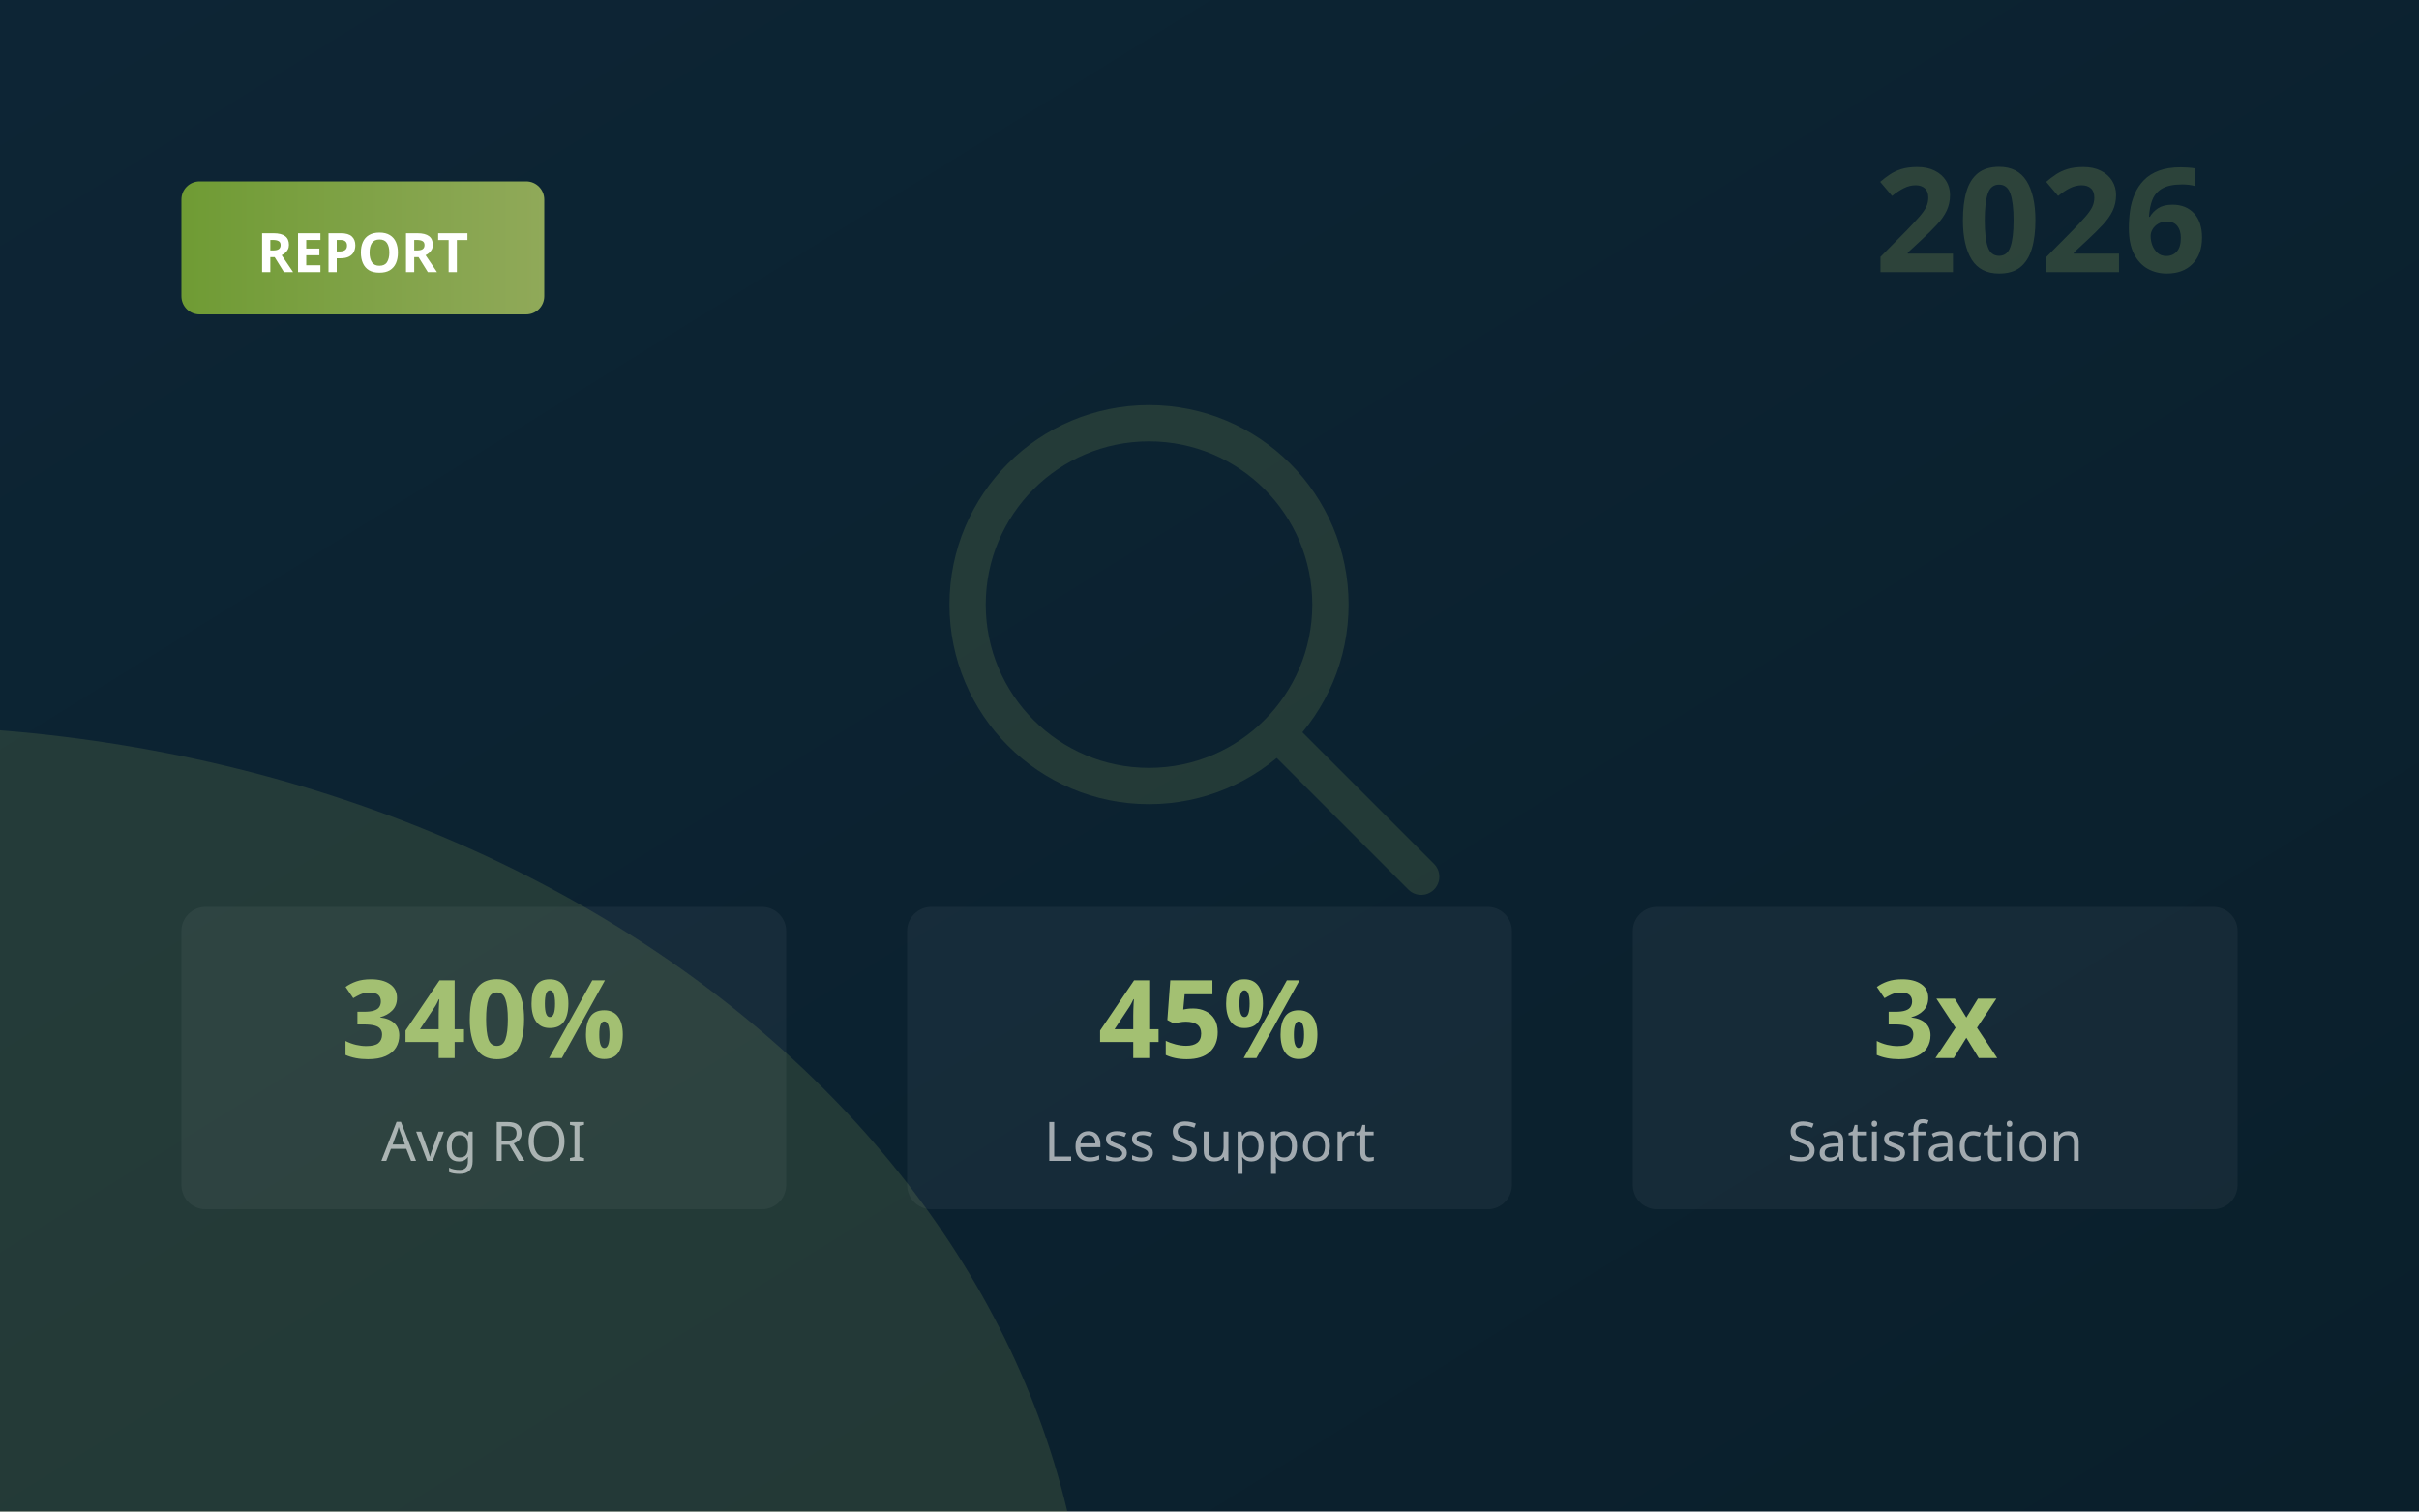
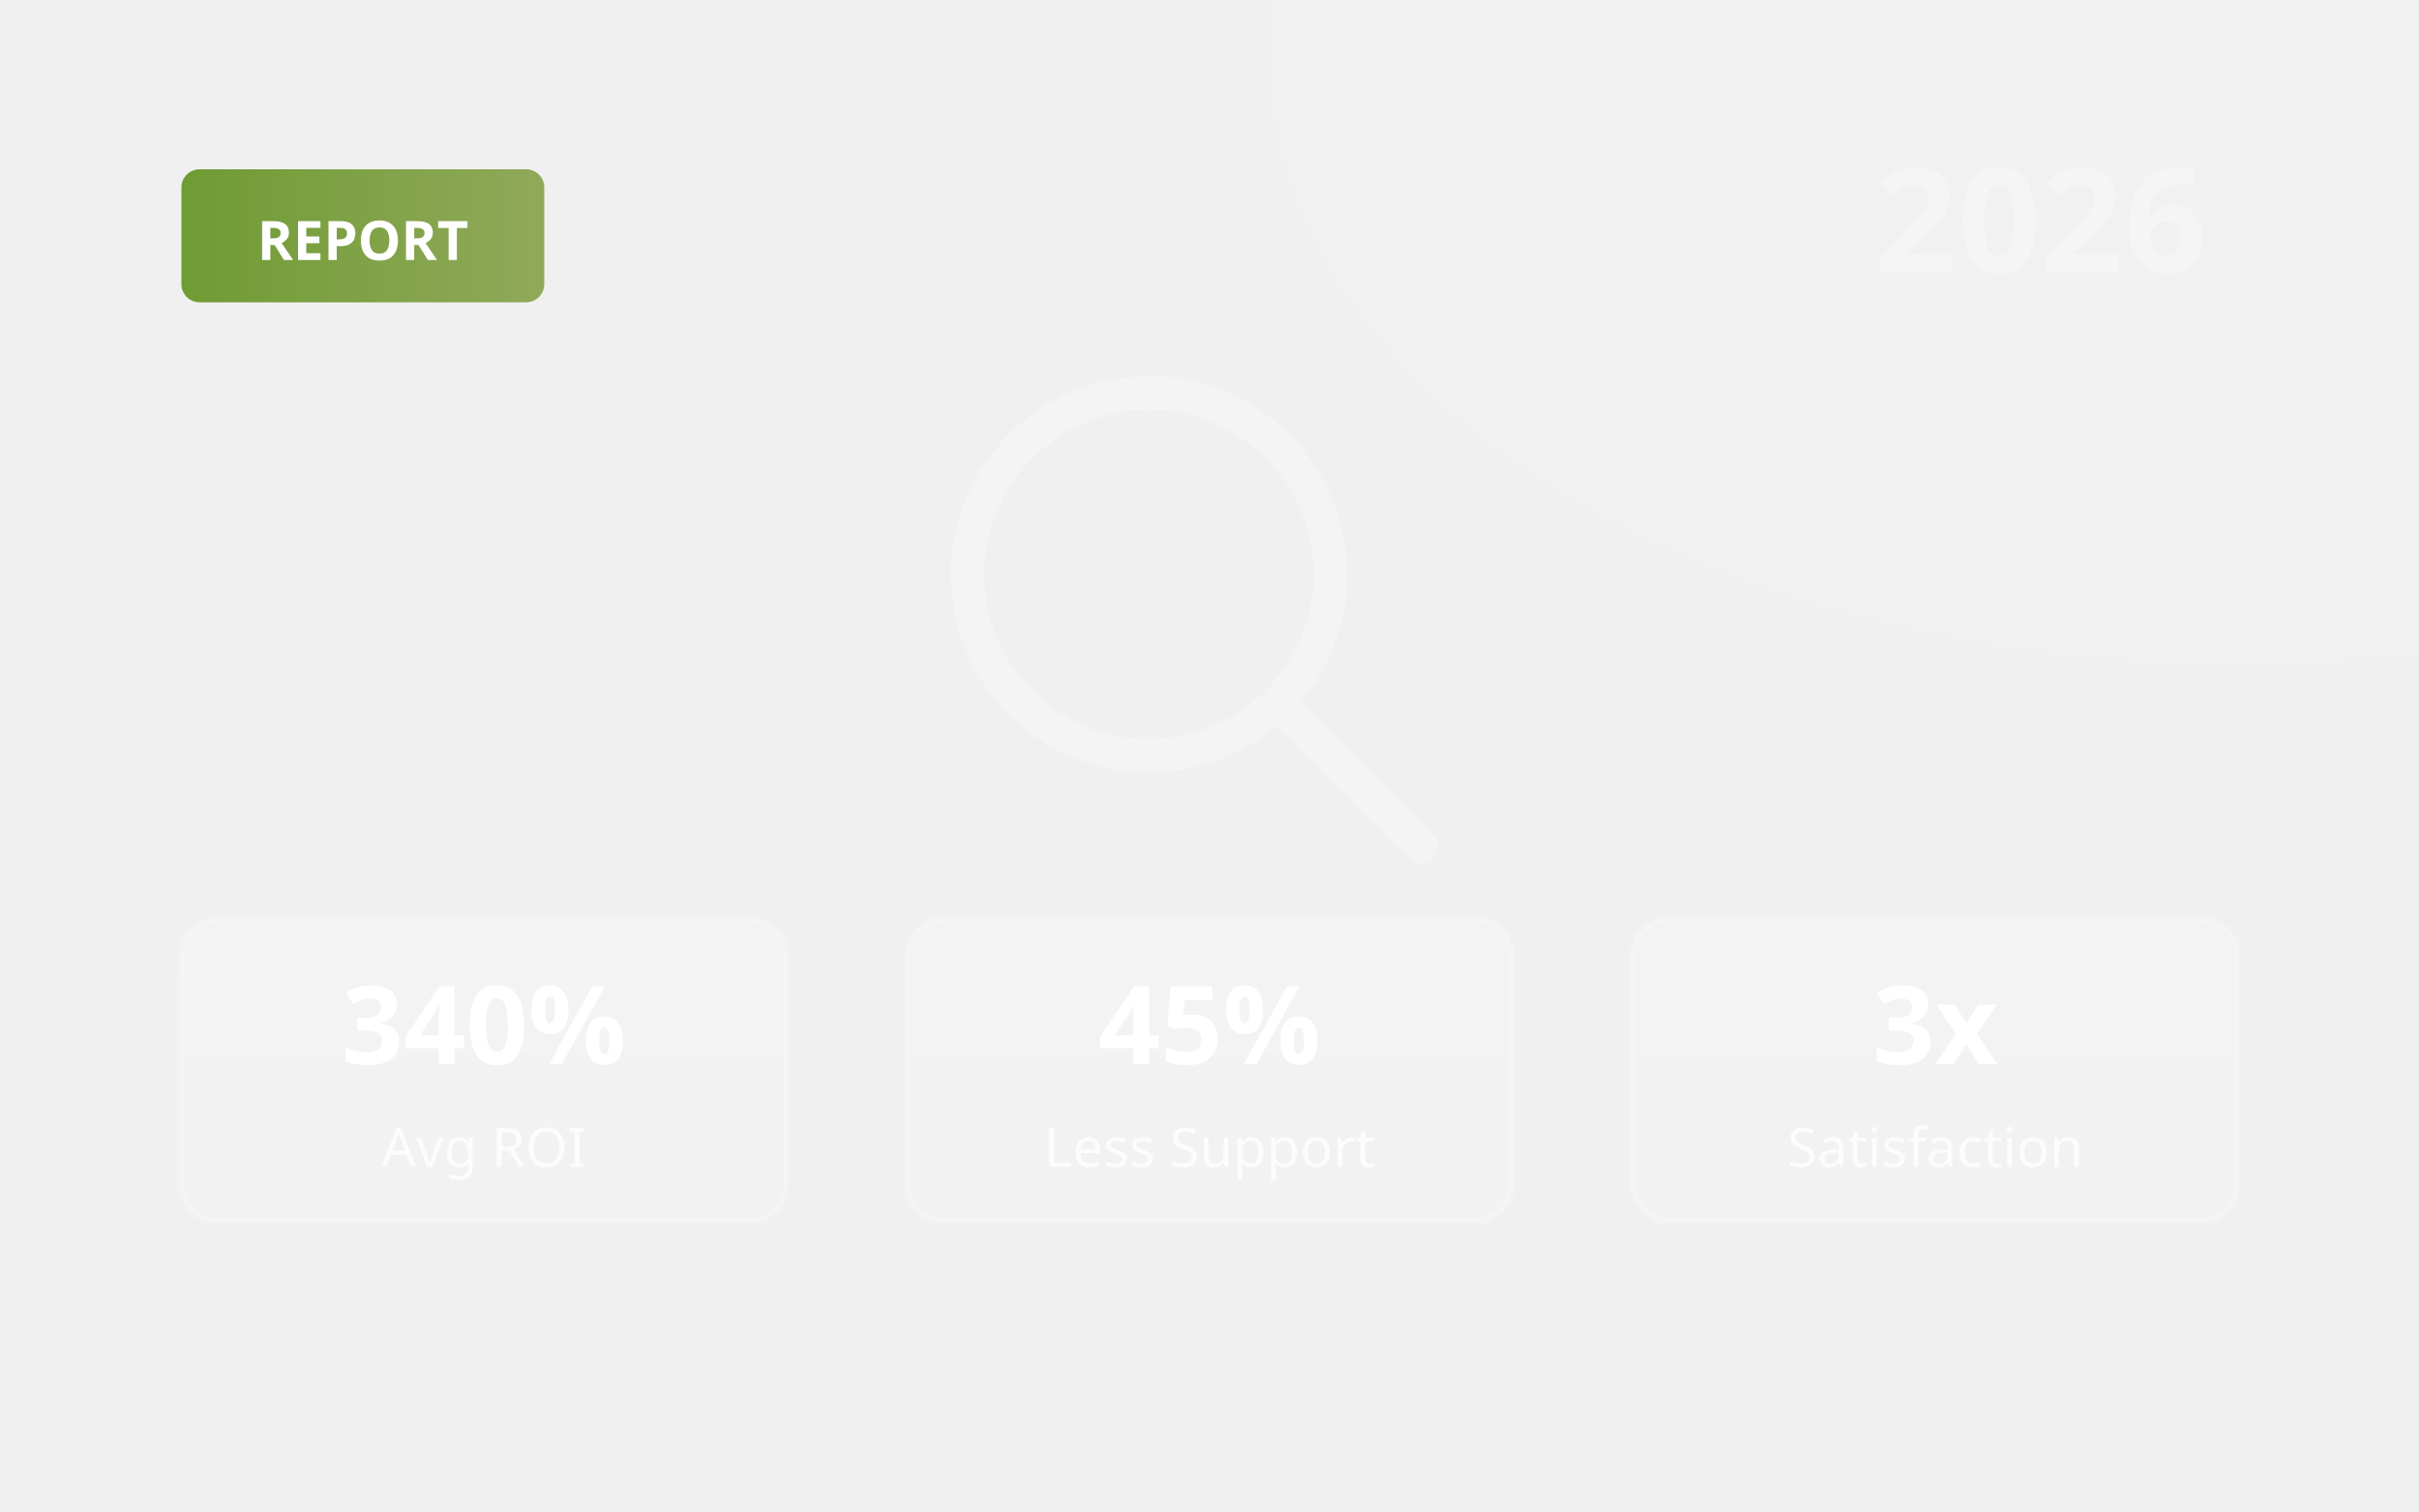
<svg xmlns="http://www.w3.org/2000/svg" viewBox="0 0 400 250">
  <defs>
-     <linearGradient id="spot-search-bg" x1="0%" y1="0%" x2="100%" y2="100%">
-       <stop offset="0%" stop-color="#0d2535" />
-       <stop offset="100%" stop-color="#0a1f2b" />
-     </linearGradient>
    <linearGradient id="spot-search-accent" x1="0%" y1="0%" x2="100%" y2="0%">
      <stop offset="0%" stop-color="#6f9b34" />
      <stop offset="100%" stop-color="#90a959" />
    </linearGradient>
+     <linearGradient id="stat-bg" x1="0%" y1="0%" x2="0%" y2="100%">
+       <stop offset="0%" stop-color="#ffffff" stop-opacity="0.22" />
+       <stop offset="100%" stop-color="#ffffff" stop-opacity="0.10" />
+     </linearGradient>
  </defs>
-   <rect width="400" height="250" fill="url(#spot-search-bg)" />
-   <ellipse cx="-20" cy="280" rx="200" ry="160" fill="rgba(144,169,89,0.18)" />
-   <g transform="translate(150, 60)" opacity="0.18">
-     <circle cx="40" cy="40" r="30" fill="none" stroke="#90a959" stroke-width="6" />
-     <line x1="62" y1="62" x2="85" y2="85" stroke="#90a959" stroke-width="6" stroke-linecap="round" />
+   <rect width="400" height="250" fill="transparent" />
+   <ellipse cx="370" cy="10" rx="160" ry="100" fill="rgba(255,255,255,0.10)" />
+   <g transform="translate(150, 55)" opacity="0.30">
+     <circle cx="40" cy="40" r="30" fill="none" stroke="#ffffff" stroke-width="5.5" />
+     <line x1="62" y1="62" x2="85" y2="85" stroke="#ffffff" stroke-width="5.5" stroke-linecap="round" />
  </g>
-   <g transform="translate(30, 150)">
-     <rect width="100" height="50" fill="#fff" opacity="0.05" rx="4" />
-     <text x="50" y="25" font-family="system-ui, sans-serif" font-size="18" font-weight="700" fill="#a3c072" text-anchor="middle">340%</text>
-     <text x="50" y="42" font-family="system-ui, sans-serif" font-size="9" fill="#fff" opacity="0.6" text-anchor="middle">Avg ROI</text>
+   <g transform="translate(30, 152)">
+     <rect width="100" height="50" fill="url(#stat-bg)" rx="6" stroke="rgba(255,255,255,0.20)" stroke-width="1" />
+     <text x="50" y="24" font-family="system-ui, sans-serif" font-size="18" font-weight="700" fill="#ffffff" text-anchor="middle">340%</text>
+     <text x="50" y="41" font-family="system-ui, sans-serif" font-size="9" fill="rgba(255,255,255,0.75)" text-anchor="middle">Avg ROI</text>
  </g>
-   <g transform="translate(150, 150)">
-     <rect width="100" height="50" fill="#fff" opacity="0.05" rx="4" />
-     <text x="50" y="25" font-family="system-ui, sans-serif" font-size="18" font-weight="700" fill="#a3c072" text-anchor="middle">45%</text>
-     <text x="50" y="42" font-family="system-ui, sans-serif" font-size="9" fill="#fff" opacity="0.6" text-anchor="middle">Less Support</text>
+   <g transform="translate(150, 152)">
+     <rect width="100" height="50" fill="url(#stat-bg)" rx="6" stroke="rgba(255,255,255,0.20)" stroke-width="1" />
+     <text x="50" y="24" font-family="system-ui, sans-serif" font-size="18" font-weight="700" fill="#ffffff" text-anchor="middle">45%</text>
+     <text x="50" y="41" font-family="system-ui, sans-serif" font-size="9" fill="rgba(255,255,255,0.75)" text-anchor="middle">Less Support</text>
  </g>
-   <g transform="translate(270, 150)">
-     <rect width="100" height="50" fill="#fff" opacity="0.05" rx="4" />
-     <text x="50" y="25" font-family="system-ui, sans-serif" font-size="18" font-weight="700" fill="#a3c072" text-anchor="middle">3x</text>
-     <text x="50" y="42" font-family="system-ui, sans-serif" font-size="9" fill="#fff" opacity="0.6" text-anchor="middle">Satisfaction</text>
+   <g transform="translate(270, 152)">
+     <rect width="100" height="50" fill="url(#stat-bg)" rx="6" stroke="rgba(255,255,255,0.20)" stroke-width="1" />
+     <text x="50" y="24" font-family="system-ui, sans-serif" font-size="18" font-weight="700" fill="#ffffff" text-anchor="middle">3x</text>
+     <text x="50" y="41" font-family="system-ui, sans-serif" font-size="9" fill="rgba(255,255,255,0.75)" text-anchor="middle">Satisfaction</text>
  </g>
-   <rect x="30" y="30" width="60" height="22" fill="url(#spot-search-accent)" rx="3" />
-   <text x="60" y="45" font-family="system-ui, sans-serif" font-size="9" font-weight="600" fill="#fff" text-anchor="middle">REPORT</text>
-   <text x="310" y="45" font-family="system-ui, sans-serif" font-size="24" font-weight="700" fill="#90a959" opacity="0.25">2026</text>
+   <rect x="30" y="28" width="60" height="22" fill="url(#spot-search-accent)" rx="3" />
+   <text x="60" y="43" font-family="system-ui, sans-serif" font-size="9" font-weight="600" fill="#fff" text-anchor="middle">REPORT</text>
+   <text x="310" y="45" font-family="system-ui, sans-serif" font-size="24" font-weight="700" fill="#ffffff" opacity="0.25">2026</text>
</svg>
